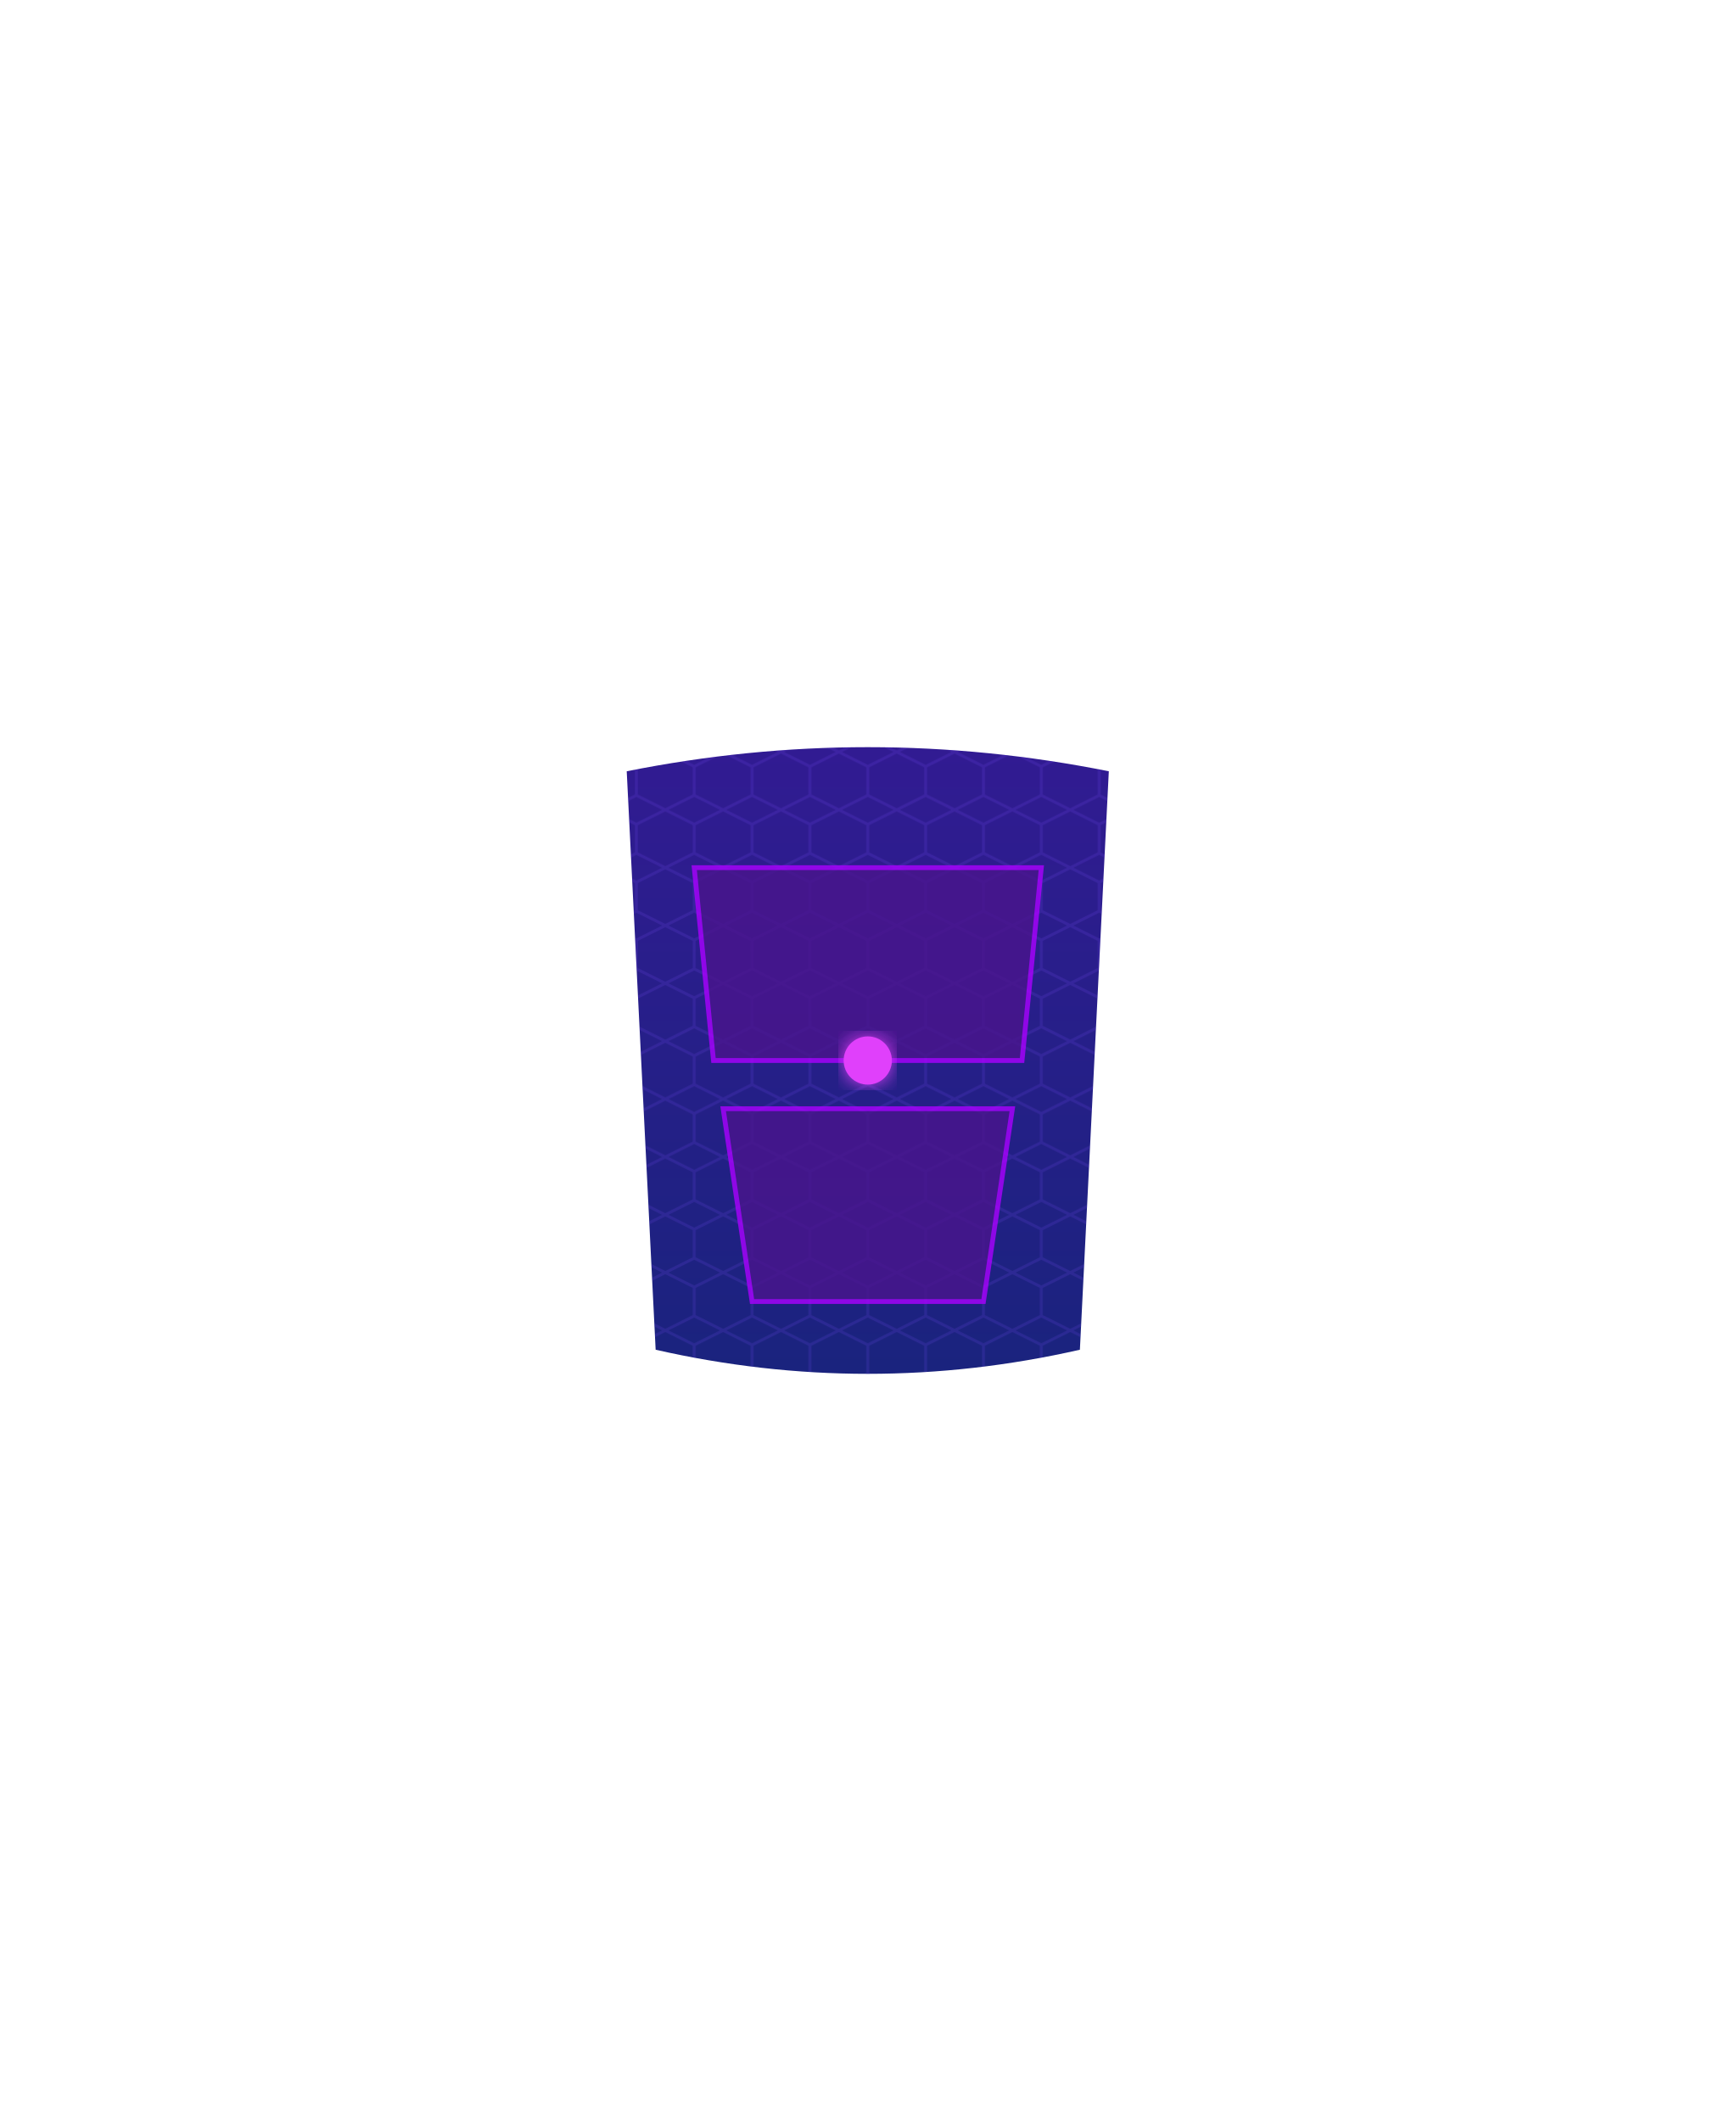
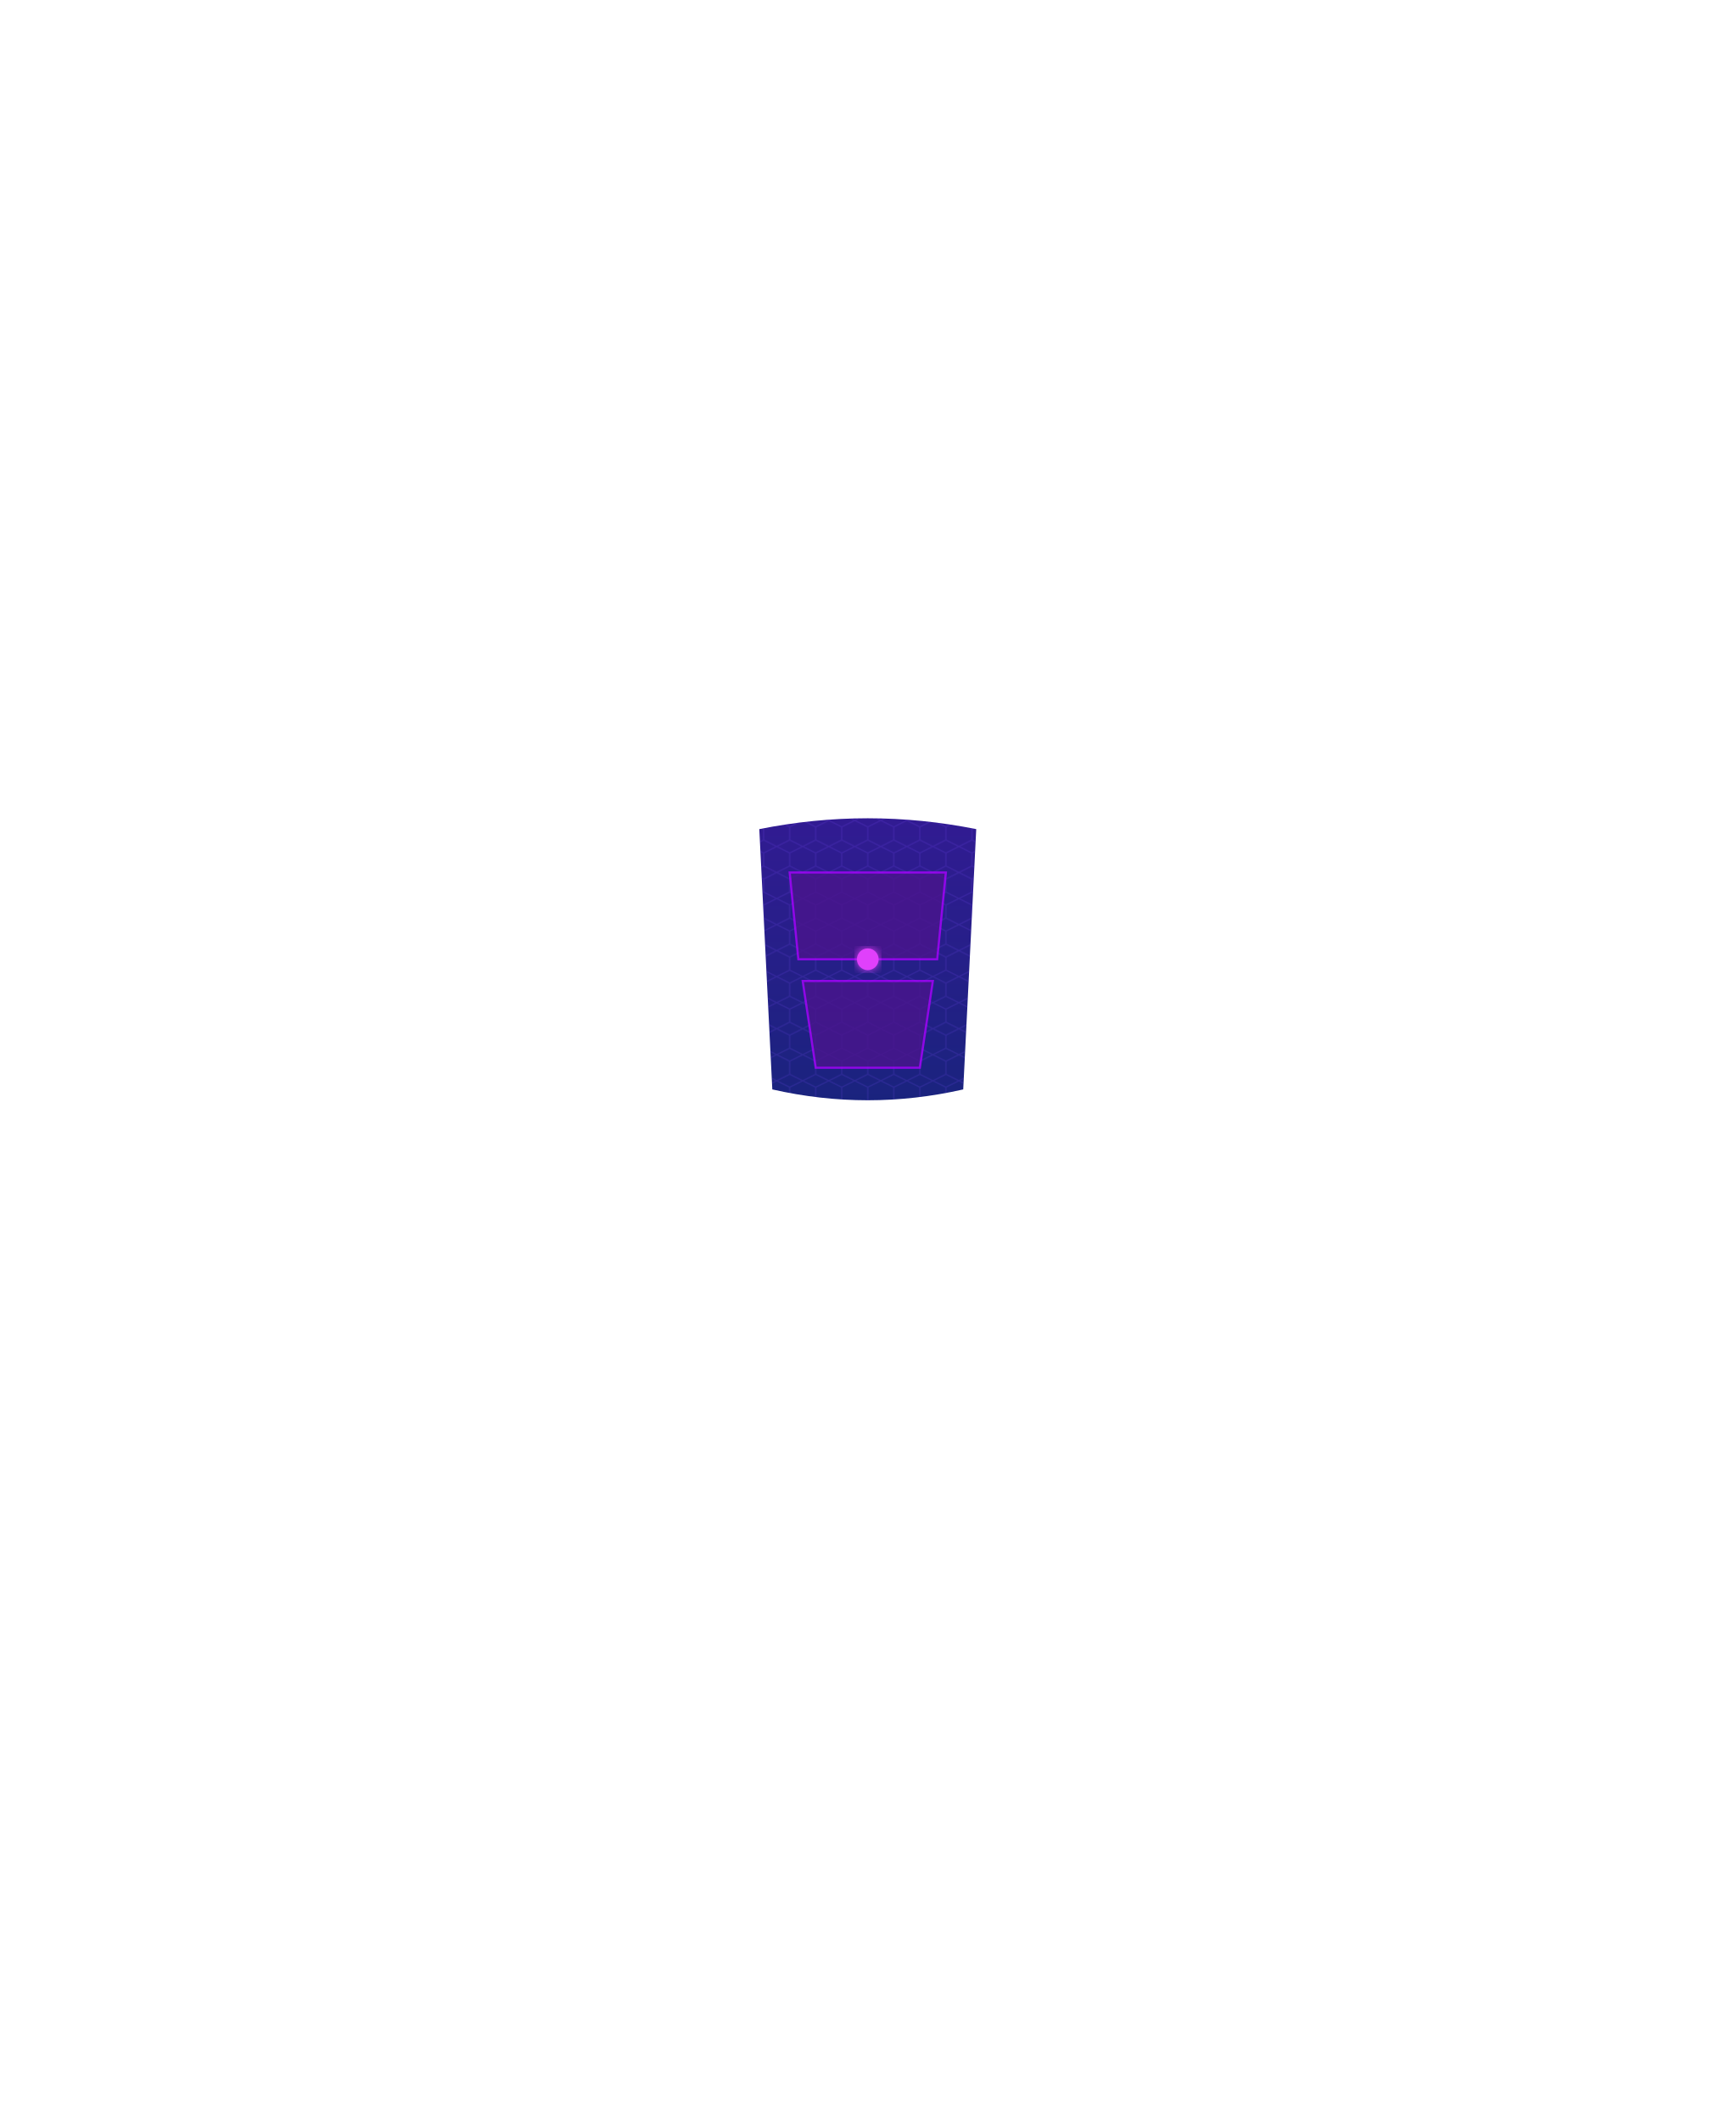
<svg xmlns="http://www.w3.org/2000/svg" viewBox="0 0 180 220">
  <defs>
    <linearGradient id="stealthVoid" x1="0%" y1="0%" x2="0%" y2="100%">
      <stop offset="0%" stop-color="#311B92" />
      <stop offset="100%" stop-color="#1A237E" />
    </linearGradient>
    <pattern id="hexMesh" width="6" height="6" patternUnits="userSpaceOnUse">
      <path d="M3 0 L6 1.5 L6 4.5 L3 6 L0 4.5 L0 1.5 Z" fill="none" stroke="#7C4DFF" stroke-width="0.3" opacity="0.3" />
    </pattern>
    <filter id="neonBlur">
      <feGaussianBlur stdDeviation="1" result="blur" />
      <feMerge>
        <feMergeNode in="blur" />
        <feMergeNode in="SourceGraphic" />
      </feMerge>
    </filter>
  </defs>
-   <g transform="translate(0, 0)">
+   <g transform="translate(49.5, 50) scale(0.45)">
    <path d="M65 80 Q90 75 115 80 L112 140 Q90 145 68 140 Z" fill="url(#stealthVoid)" />
    <path d="M65 80 Q90 75 115 80 L112 140 Q90 145 68 140 Z" fill="url(#hexMesh)" opacity="0.5" />
    <path d="M72 90 L108 90 L106 110 L74 110 Z" fill="#4A148C" opacity="0.8" stroke="#AA00FF" stroke-width="0.5" />
    <path d="M75 115 L105 115 L102 135 L78 135 Z" fill="#4A148C" opacity="0.8" stroke="#AA00FF" stroke-width="0.5" />
    <path d="M90 80 L90 140" stroke="#E040FB" stroke-width="1" filter="url(#neonBlur)" opacity="0.8">
      <animate attributeName="opacity" values="0.4;1;0.4" dur="2s" repeatCount="indefinite" />
    </path>
    <circle cx="90" cy="110" r="2.5" fill="#E040FB" filter="url(#neonBlur)">
      <animate attributeName="r" values="2.5;3.5;2.5" dur="0.5s" repeatCount="indefinite" />
    </circle>
  </g>
</svg>
